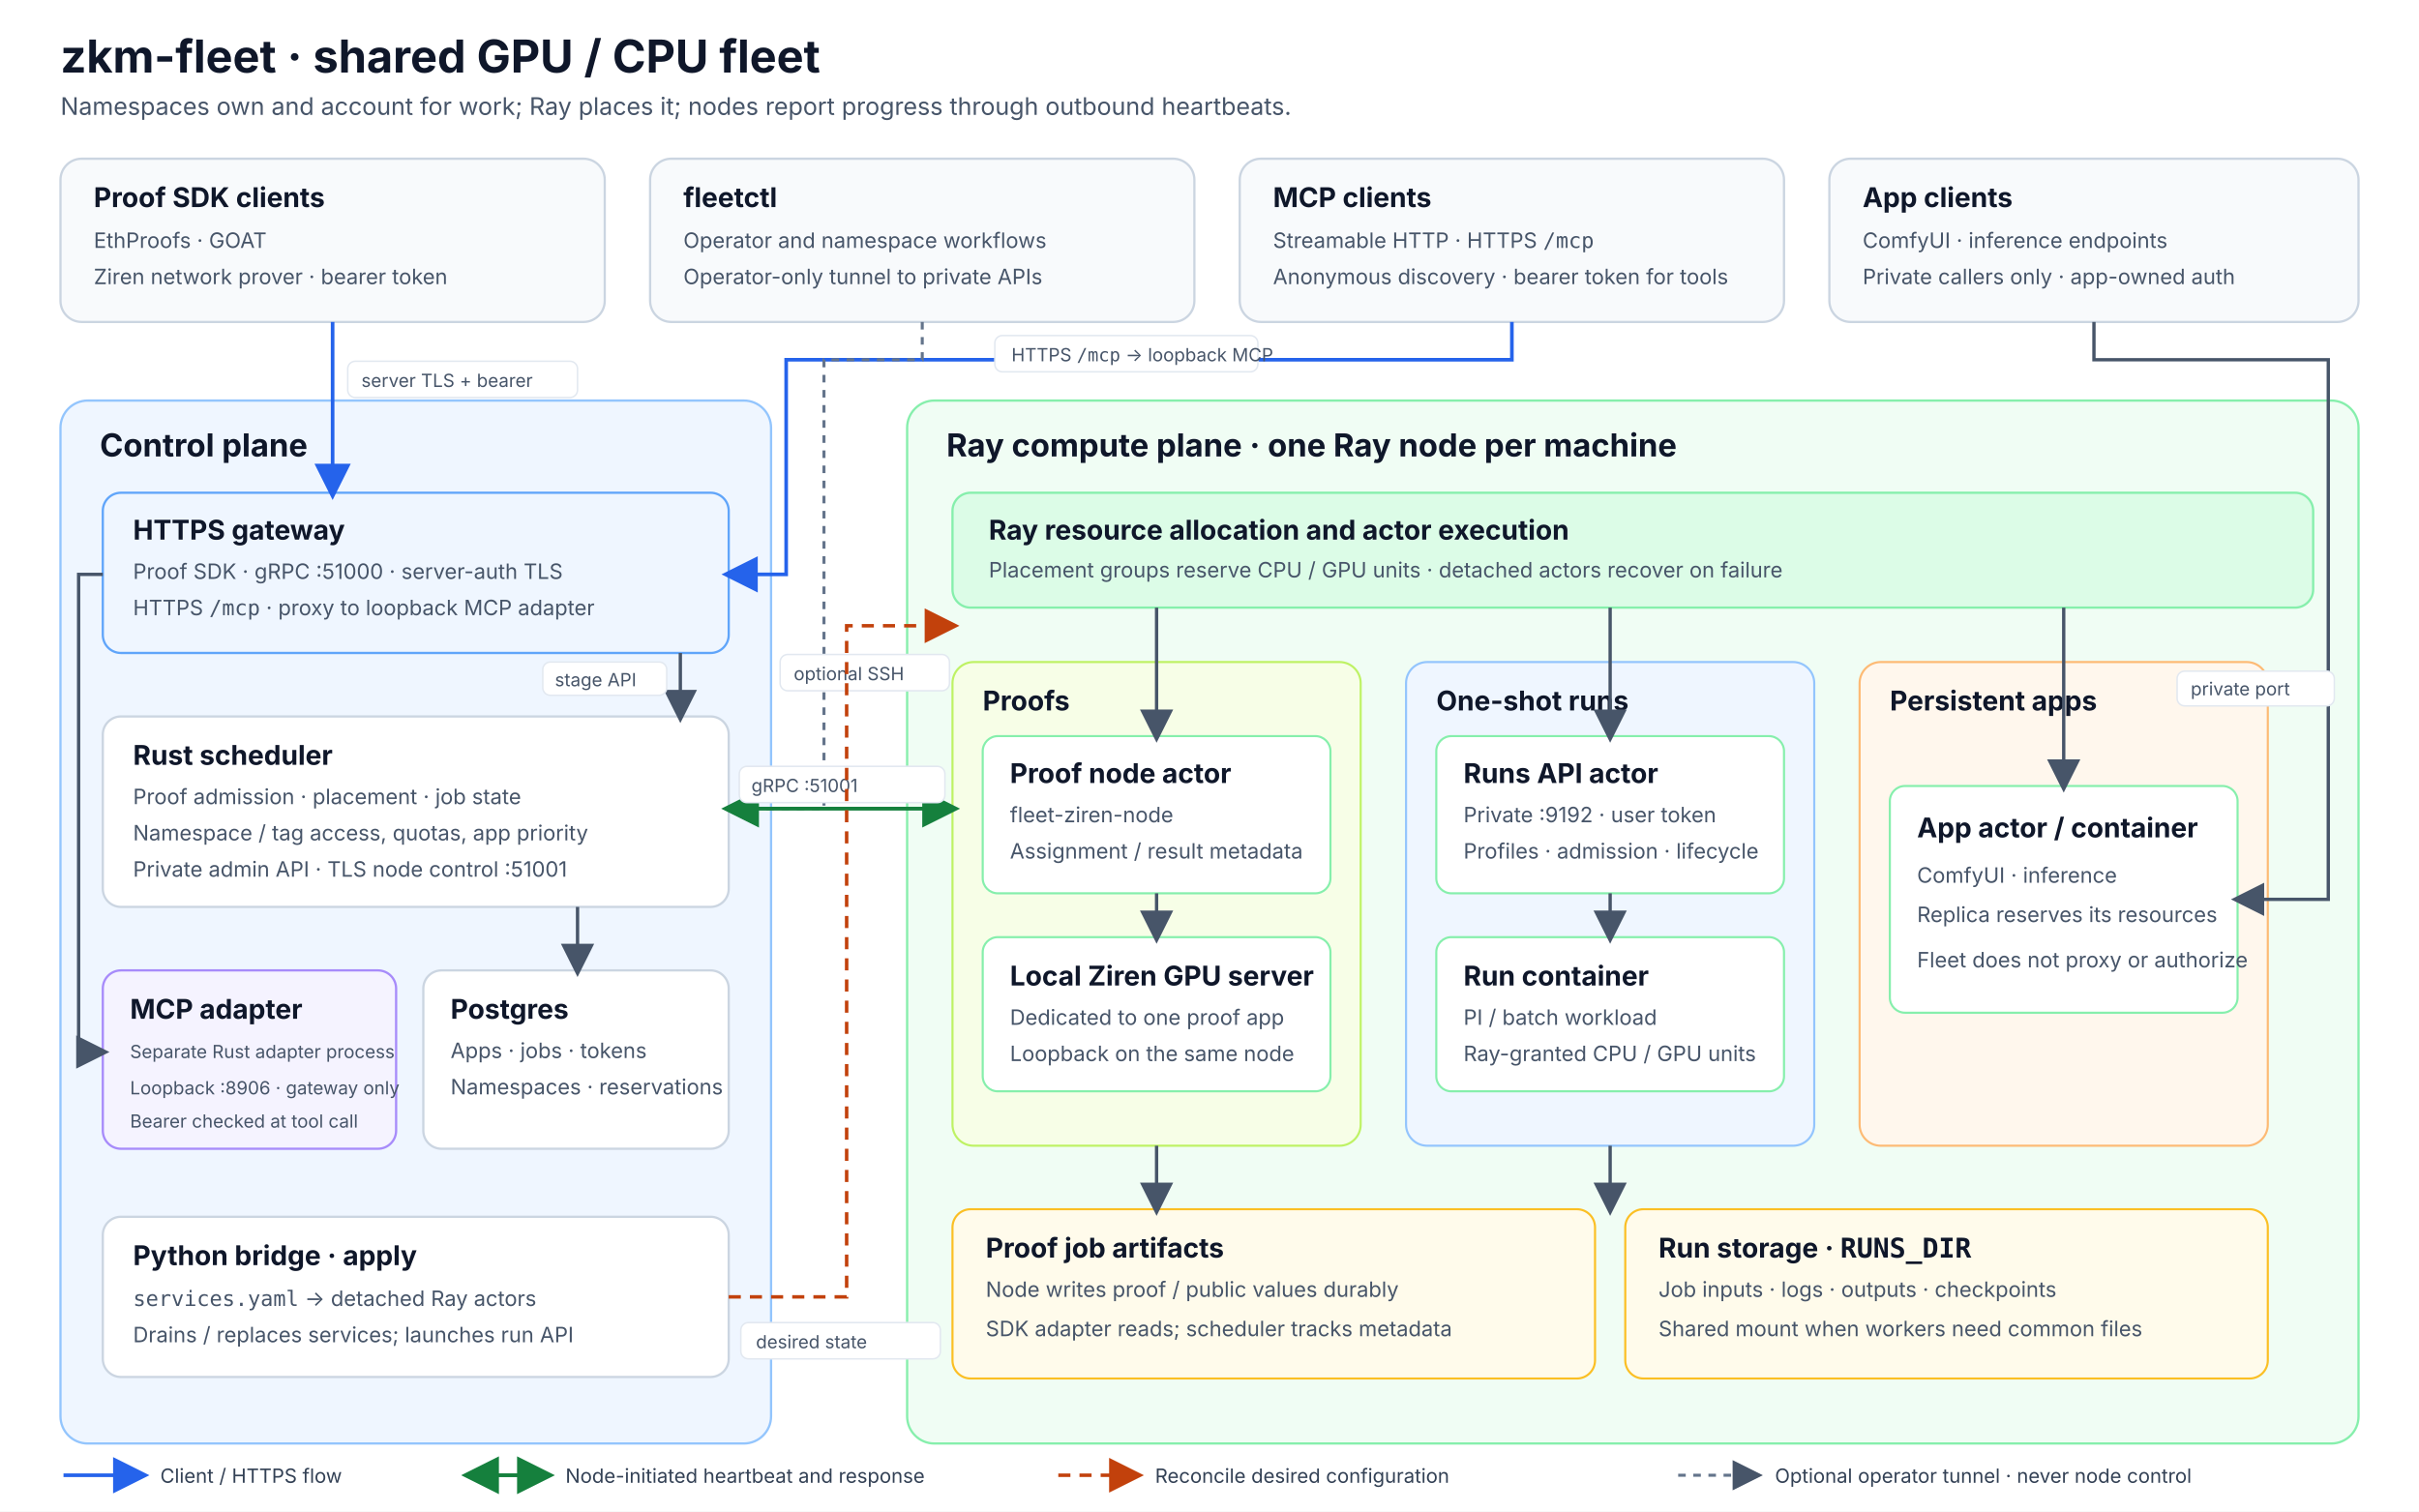
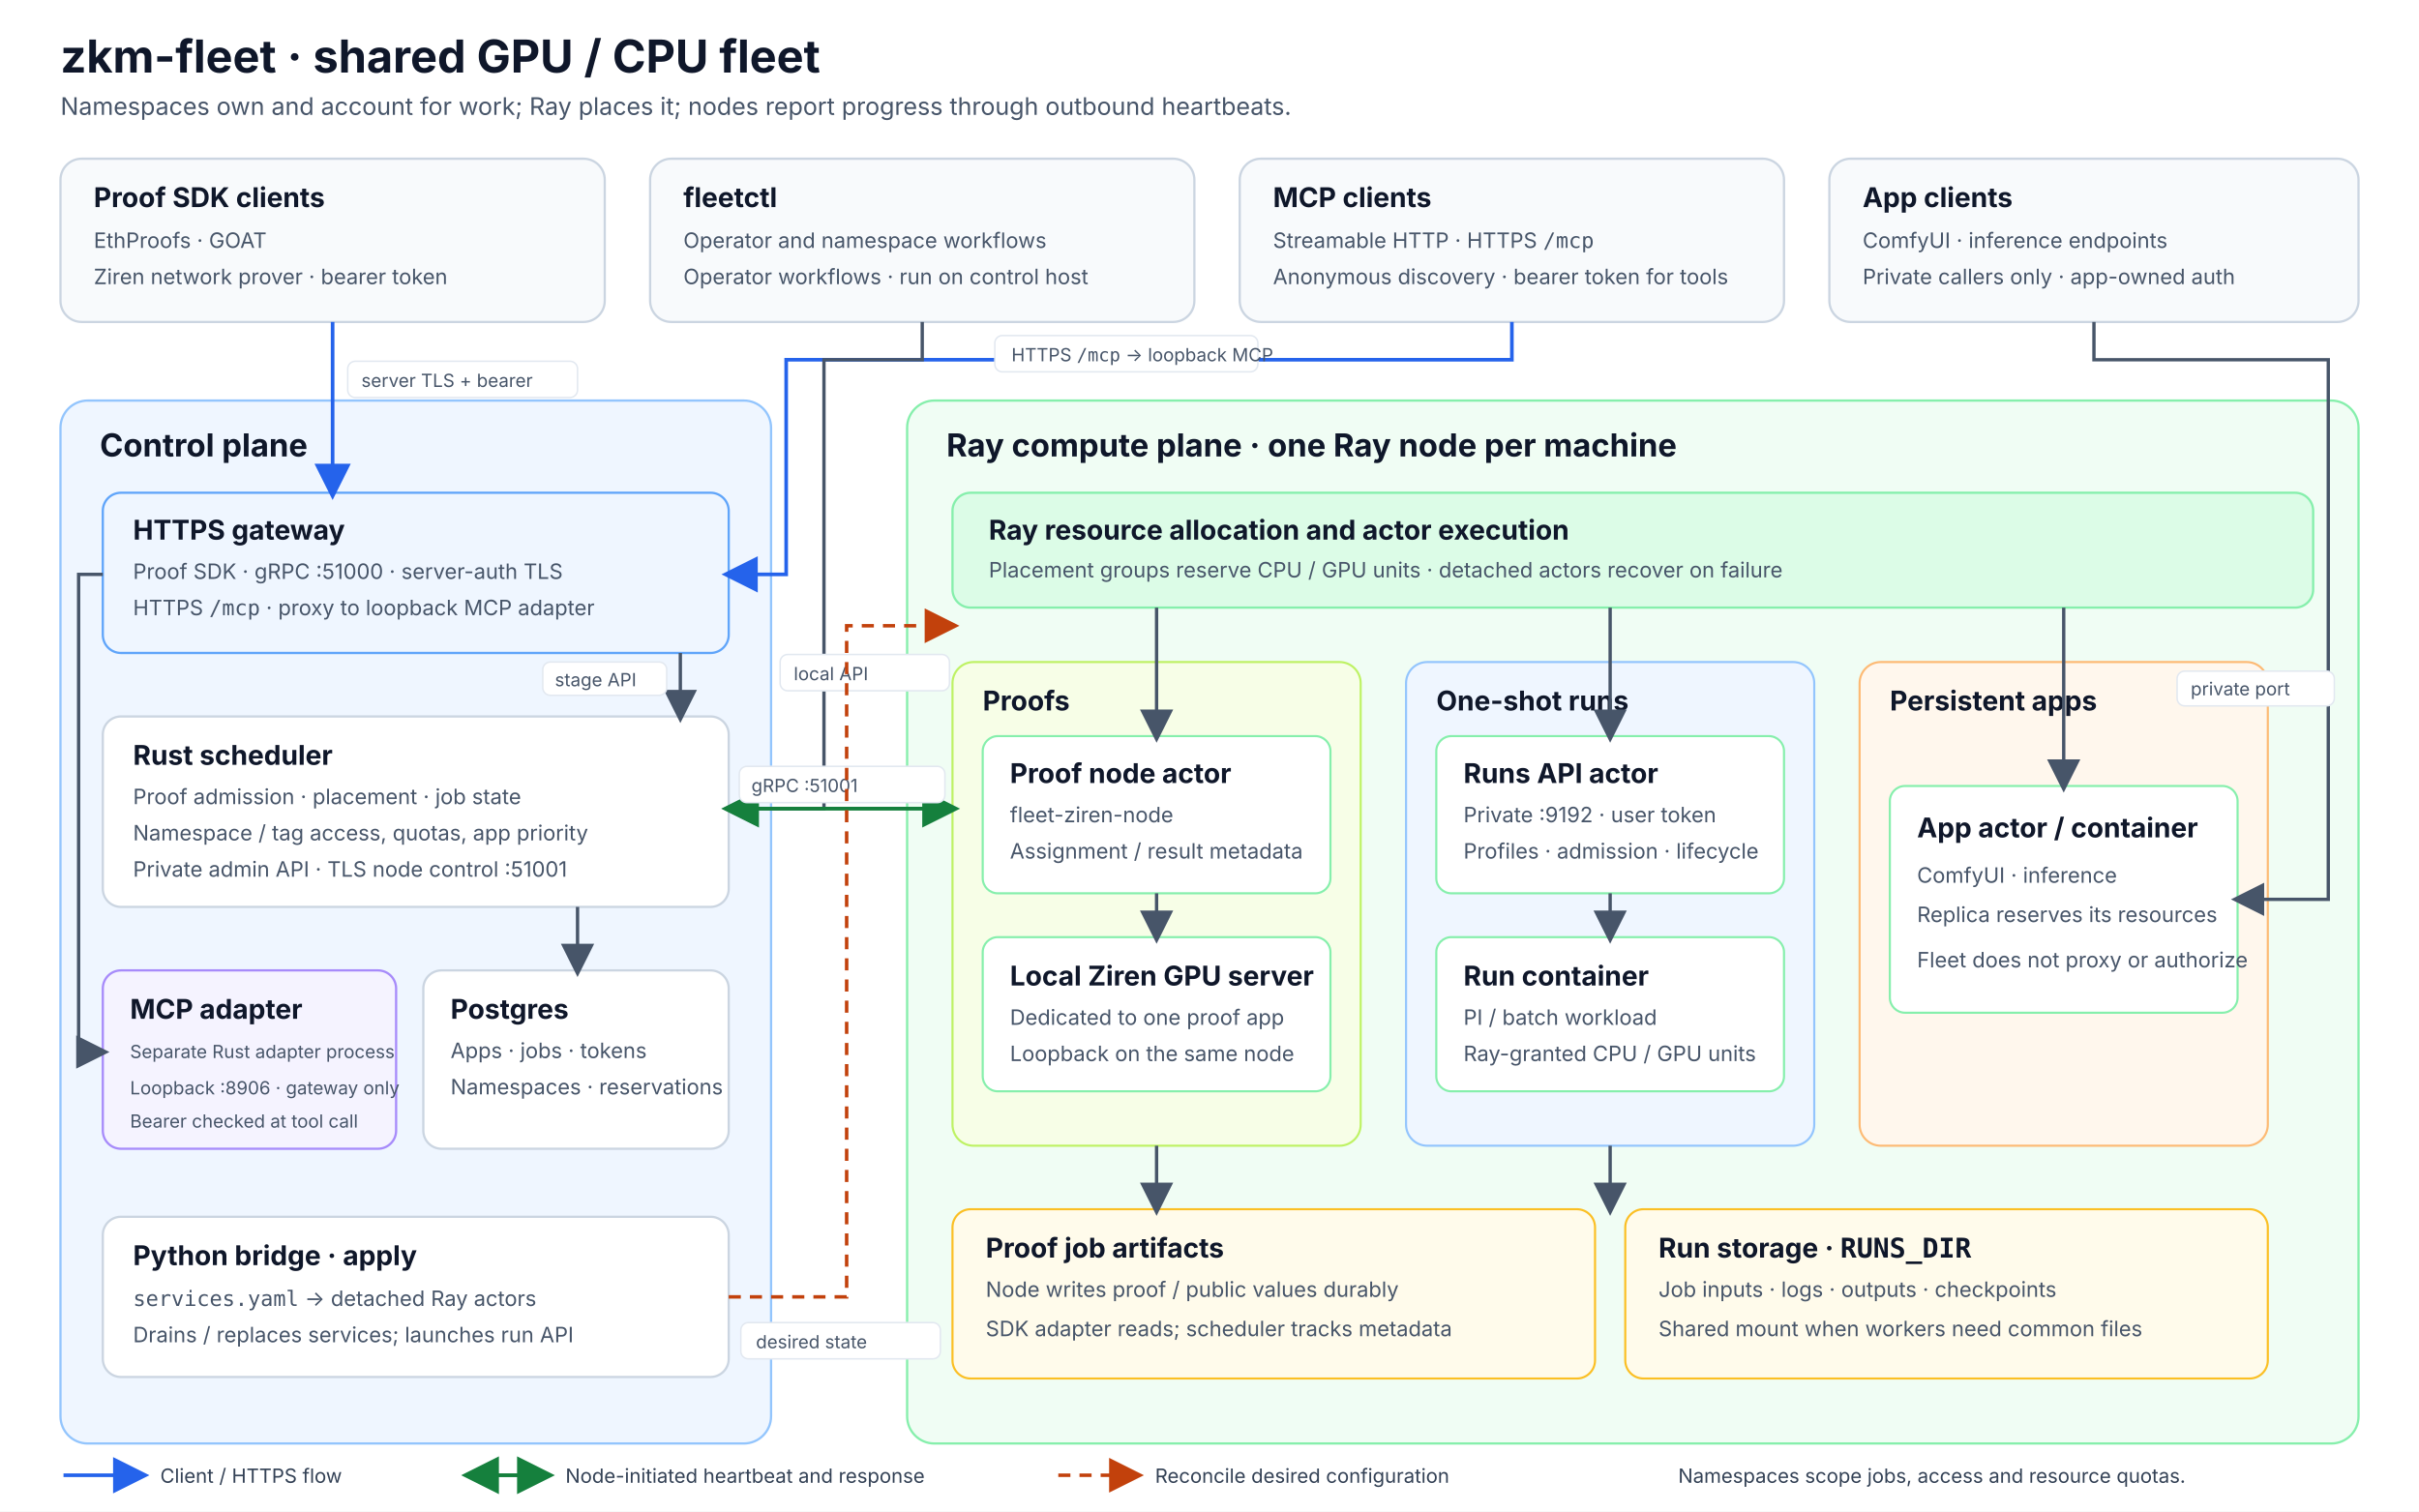
<svg xmlns="http://www.w3.org/2000/svg" width="1600" height="1000" viewBox="0 0 1600 1000" role="img" aria-labelledby="title desc">
  <defs>
    <marker id="arrow" markerWidth="10" markerHeight="10" refX="8" refY="5" orient="auto">
      <path d="M0 0L10 5L0 10Z" fill="#475569" />
    </marker>
    <marker id="arrowStart" markerWidth="10" markerHeight="10" refX="2" refY="5" orient="auto">
      <path d="M10 0L0 5L10 10Z" fill="#15803d" />
    </marker>
    <marker id="arrowGreen" markerWidth="10" markerHeight="10" refX="8" refY="5" orient="auto">
      <path d="M0 0L10 5L0 10Z" fill="#15803d" />
    </marker>
    <marker id="arrowBlue" markerWidth="10" markerHeight="10" refX="8" refY="5" orient="auto">
      <path d="M0 0L10 5L0 10Z" fill="#2563eb" />
    </marker>
    <marker id="arrowOrange" markerWidth="10" markerHeight="10" refX="8" refY="5" orient="auto">
      <path d="M0 0L10 5L0 10Z" fill="#c2410c" />
    </marker>
  </defs>
  <style>
    text{font-family:Inter,Arial,Helvetica,sans-serif;fill:#0f172a}
    .title{font-size:30px;font-weight:750}
    .subtitle{font-size:16px;fill:#475569}
    .panel-title{font-size:21px;font-weight:700}
    .name{font-size:18px;font-weight:700}
    .detail{font-size:14px;fill:#475569}
    .small{font-size:12px;fill:#475569}
    .client{fill:#f8fafc;stroke:#cbd5e1;stroke-width:1.5}
    .control{fill:#eff6ff;stroke:#93c5fd;stroke-width:1.5}
    .compute{fill:#f0fdf4;stroke:#86efac;stroke-width:1.5}
    .component{fill:#fff;stroke:#cbd5e1;stroke-width:1.5}
    .gateway{fill:#eff6ff;stroke:#60a5fa;stroke-width:1.5}
    .mcp{fill:#f5f3ff;stroke:#a78bfa;stroke-width:1.5}
    .work{fill:#fff;stroke:#86efac;stroke-width:1.4}
    .storage{fill:#fffbeb;stroke:#fbbf24;stroke-width:1.4}
    .line{fill:none;stroke:#475569;stroke-width:2.2;marker-end:url(#arrow)}
    .https{fill:none;stroke:#2563eb;stroke-width:2.4;marker-end:url(#arrowBlue)}
    .heartbeat{fill:none;stroke:#15803d;stroke-width:2.5;marker-start:url(#arrowStart);marker-end:url(#arrowGreen)}
    .config{fill:none;stroke:#c2410c;stroke-width:2.3;stroke-dasharray:8 6;marker-end:url(#arrowOrange)}
-     .private{fill:none;stroke:#64748b;stroke-width:2;stroke-dasharray:5 5;marker-end:url(#arrow)}
    .label-bg{fill:#fff;stroke:#e2e8f0;stroke-width:1}
    .legend{font-size:13px;fill:#334155}
  </style>
  <rect width="1600" height="1000" fill="#fff" />
  <text x="40" y="48" class="title">zkm-fleet · shared GPU / CPU fleet</text>
  <text x="40" y="76" class="subtitle">Namespaces own and account for work; Ray places it; nodes report progress through outbound heartbeats.</text>
  <g>
    <rect x="40" y="105" width="360" height="108" rx="14" class="client" />
    <text x="62" y="137" class="name">Proof SDK clients</text>
    <text x="62" y="164" class="detail">EthProofs · GOAT</text>
    <text x="62" y="188" class="detail">Ziren network prover · bearer token</text>
    <rect x="430" y="105" width="360" height="108" rx="14" class="client" />
    <text x="452" y="137" class="name">fleetctl</text>
    <text x="452" y="164" class="detail">Operator and namespace workflows</text>
-     <text x="452" y="188" class="detail">Operator-only tunnel to private APIs</text>
+     <text x="452" y="188" class="detail">Operator workflows · run on control host</text>
    <rect x="820" y="105" width="360" height="108" rx="14" class="client" />
    <text x="842" y="137" class="name">MCP clients</text>
    <text x="842" y="164" class="detail">Streamable HTTP · HTTPS <tspan font-family="monospace">/mcp</tspan>
    </text>
    <text x="842" y="188" class="detail">Anonymous discovery · bearer token for tools</text>
    <rect x="1210" y="105" width="350" height="108" rx="14" class="client" />
    <text x="1232" y="137" class="name">App clients</text>
    <text x="1232" y="164" class="detail">ComfyUI · inference endpoints</text>
    <text x="1232" y="188" class="detail">Private callers only · app-owned auth</text>
  </g>
  <rect x="40" y="265" width="470" height="690" rx="18" class="control" />
  <text x="66" y="302" class="panel-title">Control plane</text>
  <rect x="68" y="326" width="414" height="106" rx="12" class="gateway" />
  <text x="88" y="357" class="name">HTTPS gateway</text>
  <text x="88" y="383" class="detail">Proof SDK · gRPC :51000 · server-auth TLS</text>
  <text x="88" y="407" class="detail">HTTPS <tspan font-family="monospace">/mcp</tspan> · proxy to loopback MCP adapter</text>
  <rect x="68" y="474" width="414" height="126" rx="12" class="component" />
  <text x="88" y="506" class="name">Rust scheduler</text>
  <text x="88" y="532" class="detail">Proof admission · placement · job state</text>
  <text x="88" y="556" class="detail">Namespace / tag access, quotas, app priority</text>
  <text x="88" y="580" class="detail">Private admin API · TLS node control :51001</text>
  <rect x="68" y="642" width="194" height="118" rx="12" class="mcp" />
  <text x="86" y="674" class="name">MCP adapter</text>
  <text x="86" y="700" class="small">Separate Rust adapter process</text>
  <text x="86" y="724" class="small">Loopback :8906 · gateway only</text>
  <text x="86" y="746" class="small">Bearer checked at tool call</text>
  <rect x="280" y="642" width="202" height="118" rx="12" class="component" />
  <text x="298" y="674" class="name">Postgres</text>
  <text x="298" y="700" class="detail">Apps · jobs · tokens</text>
  <text x="298" y="724" class="detail">Namespaces · reservations</text>
  <rect x="68" y="805" width="414" height="106" rx="12" class="component" />
  <text x="88" y="837" class="name">Python bridge · apply</text>
  <text x="88" y="864" class="detail">
    <tspan font-family="monospace">services.yaml</tspan> → detached Ray actors</text>
  <text x="88" y="888" class="detail">Drains / replaces services; launches run API</text>
  <rect x="600" y="265" width="960" height="690" rx="18" class="compute" />
  <text x="626" y="302" class="panel-title">Ray compute plane · one Ray node per machine</text>
  <rect x="630" y="326" width="900" height="76" rx="12" fill="#dcfce7" stroke="#86efac" stroke-width="1.5" />
  <text x="654" y="357" class="name">Ray resource allocation and actor execution</text>
  <text x="654" y="382" class="detail">Placement groups reserve CPU / GPU units · detached actors recover on failure</text>
  <rect x="630" y="438" width="270" height="320" rx="14" fill="#f7fee7" stroke="#bef264" stroke-width="1.4" />
  <text x="650" y="470" class="name">Proofs</text>
  <rect x="650" y="487" width="230" height="104" rx="10" class="work" />
  <text x="668" y="518" class="name">Proof node actor</text>
  <text x="668" y="544" class="detail">fleet-ziren-node</text>
  <text x="668" y="568" class="detail">Assignment / result metadata</text>
  <rect x="650" y="620" width="230" height="102" rx="10" class="work" />
  <text x="668" y="652" class="name">Local Ziren GPU server</text>
  <text x="668" y="678" class="detail">Dedicated to one proof app</text>
  <text x="668" y="702" class="detail">Loopback on the same node</text>
  <rect x="930" y="438" width="270" height="320" rx="14" fill="#eff6ff" stroke="#93c5fd" stroke-width="1.4" />
  <text x="950" y="470" class="name">One-shot runs</text>
  <rect x="950" y="487" width="230" height="104" rx="10" class="work" />
  <text x="968" y="518" class="name">Runs API actor</text>
  <text x="968" y="544" class="detail">Private :9192 · user token</text>
  <text x="968" y="568" class="detail">Profiles · admission · lifecycle</text>
  <rect x="950" y="620" width="230" height="102" rx="10" class="work" />
  <text x="968" y="652" class="name">Run container</text>
  <text x="968" y="678" class="detail">PI / batch workload</text>
  <text x="968" y="702" class="detail">Ray-granted CPU / GPU units</text>
  <rect x="1230" y="438" width="270" height="320" rx="14" fill="#fff7ed" stroke="#fdba74" stroke-width="1.4" />
  <text x="1250" y="470" class="name">Persistent apps</text>
  <rect x="1250" y="520" width="230" height="150" rx="10" class="work" />
  <text x="1268" y="554" class="name">App actor / container</text>
  <text x="1268" y="584" class="detail">ComfyUI · inference</text>
  <text x="1268" y="610" class="detail">Replica reserves its resources</text>
  <text x="1268" y="640" class="detail">Fleet does not proxy or authorize</text>
  <rect x="630" y="800" width="425" height="112" rx="12" class="storage" />
  <text x="652" y="832" class="name">Proof job artifacts</text>
  <text x="652" y="858" class="detail">Node writes proof / public values durably</text>
  <text x="652" y="884" class="detail">SDK adapter reads; scheduler tracks metadata</text>
  <rect x="1075" y="800" width="425" height="112" rx="12" class="storage" />
  <text x="1097" y="832" class="name">Run storage · <tspan font-family="monospace">RUNS_DIR</tspan>
  </text>
  <text x="1097" y="858" class="detail">Job inputs · logs · outputs · checkpoints</text>
  <text x="1097" y="884" class="detail">Shared mount when workers need common files</text>
  <path d="M220 213V326" class="https" />
  <rect x="230" y="239" width="152" height="24" rx="5" class="label-bg" />
  <text x="239" y="256" class="small">server TLS + bearer</text>
  <path d="M1000 213V238H520V380H482" class="https" />
  <rect x="658" y="222" width="174" height="24" rx="5" class="label-bg" />
  <text x="669" y="239" class="small">HTTPS <tspan font-family="monospace">/mcp</tspan> → loopback MCP</text>
  <path d="M68 380H52V696H68" class="line" />
  <path d="M1385 213V238H1540V595H1480" class="line" />
  <rect x="1440" y="444" width="104" height="23" rx="5" class="label-bg" />
  <text x="1449" y="460" class="small">private port</text>
-   <path d="M610 213V238H545V535H482" class="private" />
+   <path d="M610 213V238H545V535H482" class="line" />
  <rect x="516" y="433" width="112" height="24" rx="5" class="label-bg" />
-   <text x="525" y="450" class="small">optional SSH</text>
+   <text x="525" y="450" class="small">local API</text>
  <path d="M482 535H630" class="heartbeat" />
  <rect x="489" y="507" width="136" height="24" rx="5" class="label-bg" />
  <text x="497" y="524" class="small">gRPC :51001</text>
  <path d="M765 402V487" class="line" />
  <path d="M1065 402V487" class="line" />
  <path d="M1365 402V520" class="line" />
  <path d="M765 591V620" class="line" />
  <path d="M1065 591V620" class="line" />
  <path d="M765 758V800" class="line" />
  <path d="M1065 758V800" class="line" />
  <path d="M450 432V474" class="line" />
  <rect x="359" y="438" width="82" height="22" rx="5" class="label-bg" />
  <text x="367" y="454" class="small">stage API</text>
  <path d="M382 600V642" class="line" />
  <path d="M482 858H560V414H630" class="config" />
  <rect x="490" y="875" width="132" height="24" rx="5" class="label-bg" />
  <text x="500" y="892" class="small">desired state</text>
  <path d="M42 976H94" class="https" />
  <text x="106" y="981" class="legend">Client / HTTPS flow</text>
  <path d="M310 976H362" class="heartbeat" />
  <text x="374" y="981" class="legend">Node-initiated heartbeat and response</text>
  <path d="M700 976H752" class="config" />
  <text x="764" y="981" class="legend">Reconcile desired configuration</text>
-   <path d="M1110 976H1162" class="private" />
-   <text x="1174" y="981" class="legend">Optional operator tunnel · never node control</text>
+   <text x="1110" y="981" class="legend">Namespaces scope jobs, access and resource quotas.</text>
</svg>
